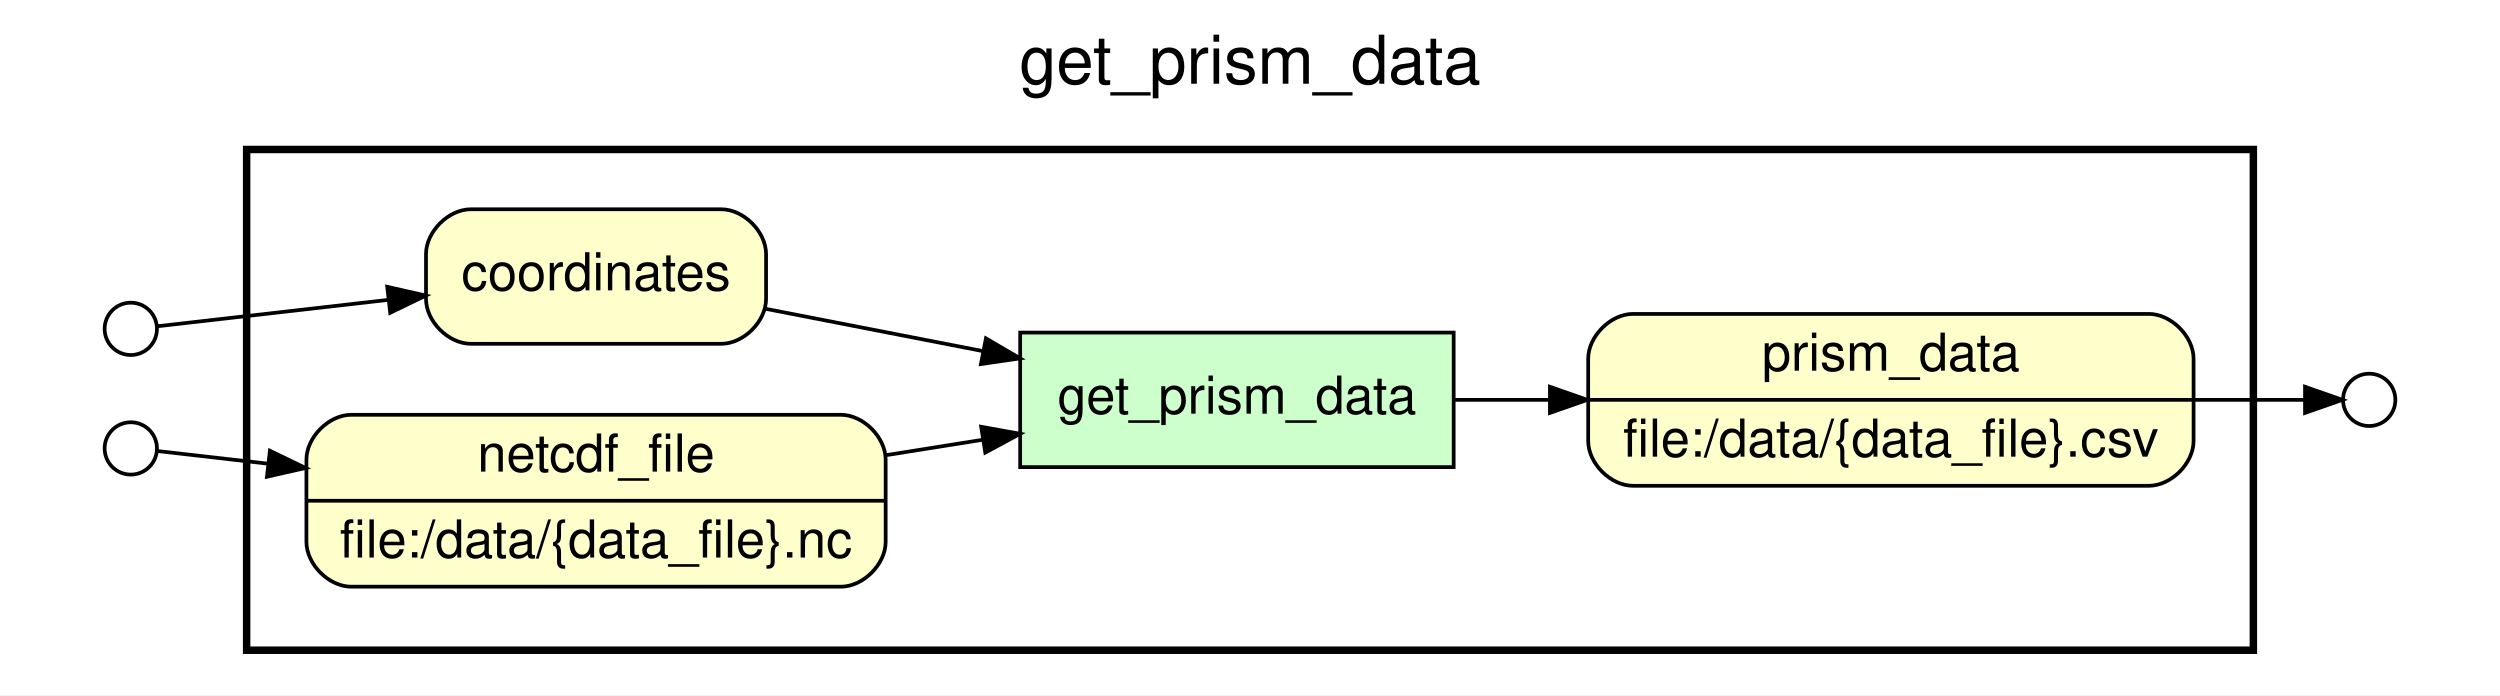
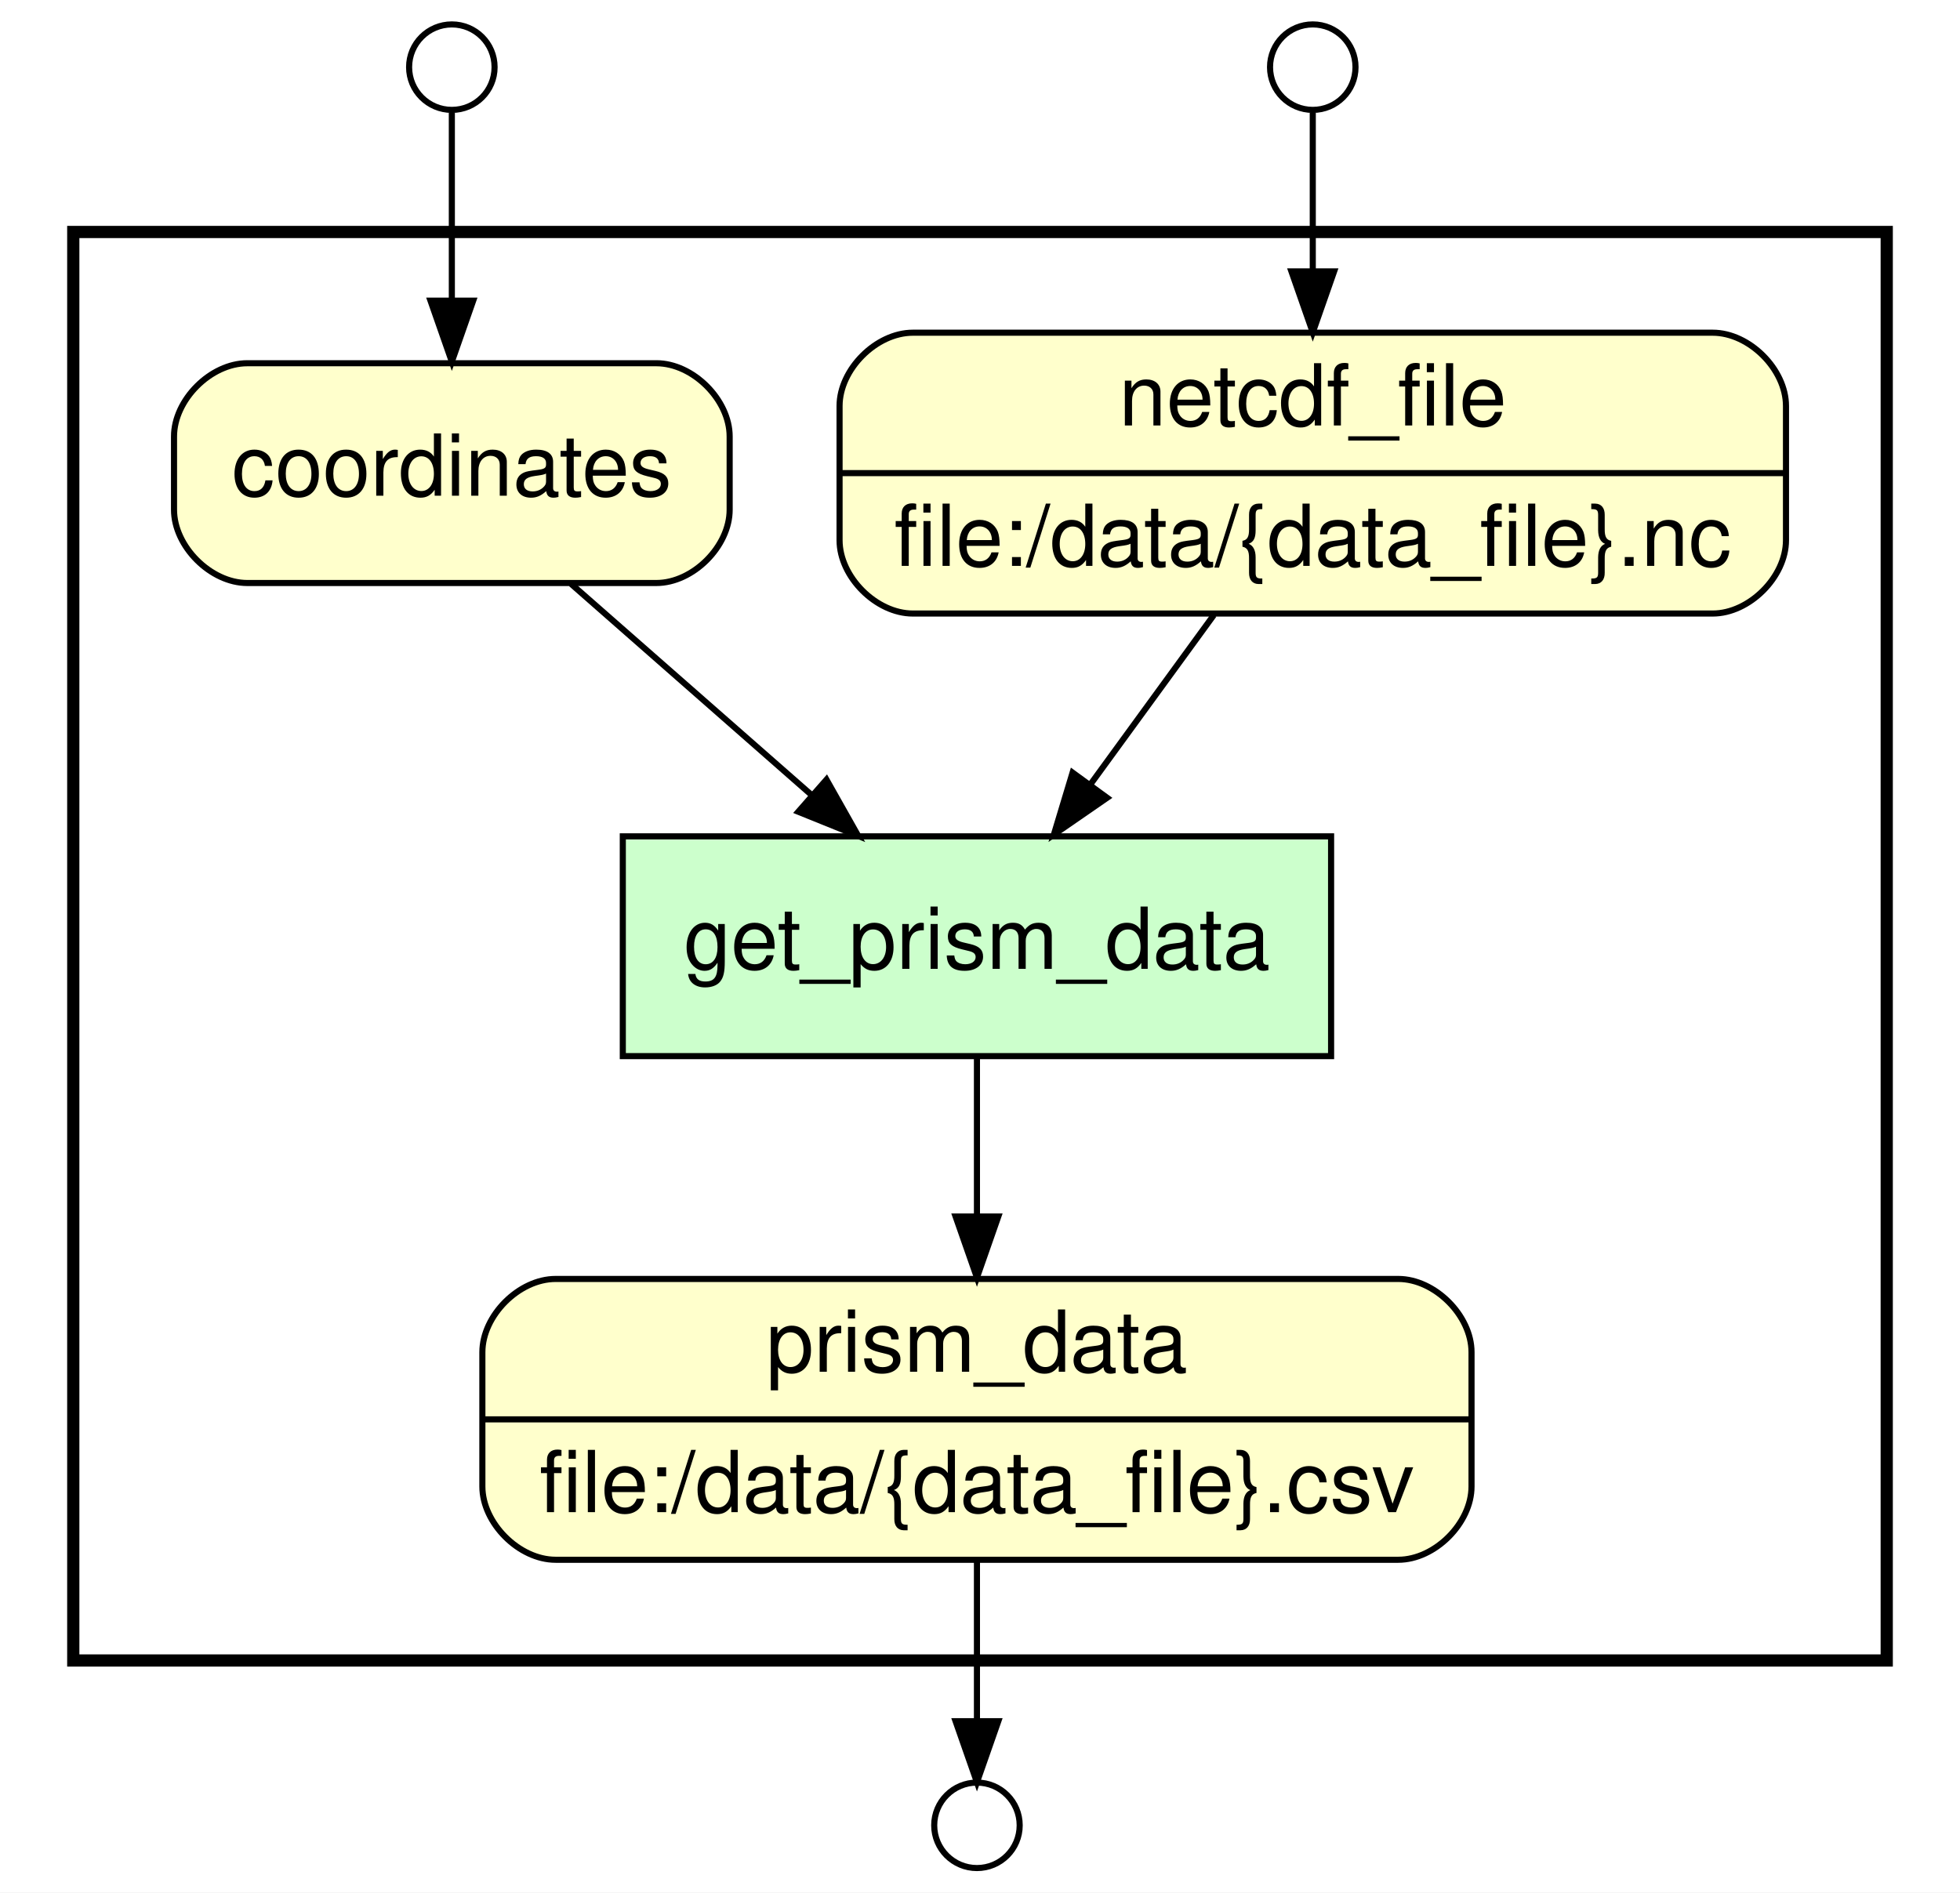
- <svg xmlns="http://www.w3.org/2000/svg" width="669pt" height="186pt" viewBox="0.00 0.00 669.00 186.00">
-   <g id="graph0" class="graph" transform="scale(1 1) rotate(0) translate(4 182)">
-     <polygon fill="white" stroke="none" points="-4,4 -4,-182 665,-182 665,4 -4,4" />
-     <text text-anchor="middle" x="330.5" y="-159.6" font-family="Helvetica,sans-Serif" font-size="18.00">get_prism_data</text>
+ <svg xmlns="http://www.w3.org/2000/svg" width="321pt" height="310pt" viewBox="0.00 0.00 321.00 310.00">
+   <g id="graph0" class="graph" transform="scale(1 1) rotate(0) translate(4 306)">
+     <polygon fill="white" stroke="none" points="-4,4 -4,-306 317,-306 317,4 -4,4" />
    <g id="clust1" class="cluster">
-       <polygon fill="none" stroke="black" stroke-width="2" points="62,-8 62,-142 599,-142 599,-8 62,-8" />
+       <polygon fill="none" stroke="black" stroke-width="2" points="8,-34 8,-268 305,-268 305,-34 8,-34" />
    </g>
    <g id="clust2" class="cluster">
-       <polygon fill="none" stroke="black" stroke-width="0" points="70,-16 70,-134 591,-134 591,-16 70,-16" />
-     </g>
-     <g id="clust3" class="cluster">
-       <polygon fill="none" stroke="black" stroke-width="0" points="8,-39 8,-117 54,-117 54,-39 8,-39" />
-     </g>
-     <g id="clust4" class="cluster">
-       <polygon fill="none" stroke="black" stroke-width="0" points="16,-47 16,-109 46,-109 46,-47 16,-47" />
-     </g>
-     <g id="clust5" class="cluster">
-       <polygon fill="none" stroke="black" stroke-width="0" points="607,-52 607,-98 653,-98 653,-52 607,-52" />
-     </g>
-     <g id="clust6" class="cluster">
-       <polygon fill="none" stroke="black" stroke-width="0" points="615,-60 615,-90 645,-90 645,-60 615,-60" />
+       <polygon fill="none" stroke="black" stroke-width="0" points="16,-42 16,-260 297,-260 297,-42 16,-42" />
    </g>
    <g id="node1" class="node">
-       <polygon fill="#ccffcc" stroke="black" points="385,-93 269,-93 269,-57 385,-57 385,-93" />
-       <text text-anchor="middle" x="327" y="-71.3" font-family="Helvetica,sans-Serif" font-size="14.00">get_prism_data</text>
+       <polygon fill="#ccffcc" stroke="black" points="214,-169 98,-169 98,-133 214,-133 214,-169" />
+       <text text-anchor="middle" x="156" y="-147.3" font-family="Helvetica,sans-Serif" font-size="14.00">get_prism_data</text>
    </g>
    <g id="node2" class="node">
-       <path fill="#ffffcc" stroke="black" d="M433,-52C433,-52 571,-52 571,-52 577,-52 583,-58 583,-64 583,-64 583,-86 583,-86 583,-92 577,-98 571,-98 571,-98 433,-98 433,-98 427,-98 421,-92 421,-86 421,-86 421,-64 421,-64 421,-58 427,-52 433,-52" />
-       <text text-anchor="middle" x="502" y="-82.8" font-family="Helvetica,sans-Serif" font-size="14.00">prism_data</text>
-       <polyline fill="none" stroke="black" points="421,-75 583,-75 " />
-       <text text-anchor="middle" x="502" y="-59.8" font-family="Helvetica,sans-Serif" font-size="14.00">file:/data/{data_file}.csv</text>
+       <path fill="#ffffcc" stroke="black" d="M87,-50.5C87,-50.5 225,-50.5 225,-50.5 231,-50.5 237,-56.5 237,-62.5 237,-62.5 237,-84.5 237,-84.5 237,-90.5 231,-96.5 225,-96.5 225,-96.5 87,-96.5 87,-96.5 81,-96.5 75,-90.5 75,-84.5 75,-84.5 75,-62.5 75,-62.5 75,-56.5 81,-50.5 87,-50.5" />
+       <text text-anchor="middle" x="156" y="-81.3" font-family="Helvetica,sans-Serif" font-size="14.00">prism_data</text>
+       <polyline fill="none" stroke="black" points="75,-73.5 237,-73.5 " />
+       <text text-anchor="middle" x="156" y="-58.3" font-family="Helvetica,sans-Serif" font-size="14.00">file:/data/{data_file}.csv</text>
    </g>
    <g id="edge1" class="edge">
-       <path fill="none" stroke="black" d="M385.126,-75C393.332,-75 401.938,-75 410.596,-75" />
-       <polygon fill="black" stroke="black" points="410.763,-78.5 420.763,-75 410.763,-71.5 410.763,-78.5" />
+       <path fill="none" stroke="black" d="M156,-132.868C156,-125.175 156,-115.835 156,-106.902" />
+       <polygon fill="black" stroke="black" points="159.5,-106.727 156,-96.727 152.5,-106.727 159.5,-106.727" />
    </g>
    <g id="node7" class="node">
-       <ellipse fill="#ffffff" stroke="black" cx="630" cy="-75" rx="7" ry="7" />
+       <ellipse fill="#ffffff" stroke="black" cx="156" cy="-7" rx="7" ry="7" />
    </g>
    <g id="edge6" class="edge">
-       <path fill="none" stroke="black" d="M583.155,-75C594.242,-75 604.562,-75 612.592,-75" />
-       <polygon fill="black" stroke="black" points="612.824,-78.5 622.824,-75 612.824,-71.5 612.824,-78.5" />
+       <path fill="none" stroke="black" d="M156,-50.303C156,-41.685 156,-32.002 156,-24.078" />
+       <polygon fill="black" stroke="black" points="159.5,-24.053 156,-14.053 152.5,-24.053 159.5,-24.053" />
    </g>
    <g id="node3" class="node">
-       <path fill="#ffffcc" stroke="black" d="M189,-126C189,-126 122,-126 122,-126 116,-126 110,-120 110,-114 110,-114 110,-102 110,-102 110,-96 116,-90 122,-90 122,-90 189,-90 189,-90 195,-90 201,-96 201,-102 201,-102 201,-114 201,-114 201,-120 195,-126 189,-126" />
-       <text text-anchor="middle" x="155.5" y="-104.3" font-family="Helvetica,sans-Serif" font-size="14.00">coordinates</text>
+       <path fill="#ffffcc" stroke="black" d="M103.5,-246.5C103.5,-246.5 36.5,-246.5 36.5,-246.5 30.5,-246.5 24.5,-240.5 24.5,-234.5 24.5,-234.5 24.5,-222.5 24.5,-222.5 24.5,-216.5 30.5,-210.5 36.5,-210.5 36.5,-210.5 103.5,-210.5 103.5,-210.5 109.5,-210.5 115.5,-216.5 115.5,-222.5 115.5,-222.5 115.5,-234.5 115.5,-234.5 115.5,-240.5 109.5,-246.5 103.5,-246.5" />
+       <text text-anchor="middle" x="70" y="-224.8" font-family="Helvetica,sans-Serif" font-size="14.00">coordinates</text>
    </g>
    <g id="edge2" class="edge">
-       <path fill="none" stroke="black" d="M201.034,-99.33C218.742,-95.882 239.498,-91.841 258.953,-88.053" />
-       <polygon fill="black" stroke="black" points="259.837,-91.447 268.984,-86.1 258.5,-84.576 259.837,-91.447" />
+       <path fill="none" stroke="black" d="M89.515,-210.368C101.17,-200.136 116.146,-186.988 128.933,-175.762" />
+       <polygon fill="black" stroke="black" points="131.357,-178.292 136.562,-169.064 126.738,-173.032 131.357,-178.292" />
    </g>
    <g id="node4" class="node">
-       <path fill="#ffffcc" stroke="black" d="M90,-25C90,-25 221,-25 221,-25 227,-25 233,-31 233,-37 233,-37 233,-59 233,-59 233,-65 227,-71 221,-71 221,-71 90,-71 90,-71 84,-71 78,-65 78,-59 78,-59 78,-37 78,-37 78,-31 84,-25 90,-25" />
-       <text text-anchor="middle" x="155.5" y="-55.8" font-family="Helvetica,sans-Serif" font-size="14.00">netcdf_file</text>
-       <polyline fill="none" stroke="black" points="78,-48 233,-48 " />
-       <text text-anchor="middle" x="155.5" y="-32.8" font-family="Helvetica,sans-Serif" font-size="14.00">file:/data/{data_file}.nc</text>
+       <path fill="#ffffcc" stroke="black" d="M145.5,-205.5C145.5,-205.5 276.5,-205.5 276.5,-205.5 282.5,-205.5 288.5,-211.5 288.5,-217.5 288.5,-217.5 288.5,-239.5 288.5,-239.5 288.5,-245.5 282.5,-251.5 276.5,-251.5 276.5,-251.5 145.5,-251.5 145.5,-251.5 139.5,-251.5 133.5,-245.5 133.5,-239.5 133.5,-239.5 133.5,-217.5 133.5,-217.5 133.5,-211.5 139.5,-205.5 145.5,-205.5" />
+       <text text-anchor="middle" x="211" y="-236.3" font-family="Helvetica,sans-Serif" font-size="14.00">netcdf_file</text>
+       <polyline fill="none" stroke="black" points="133.5,-228.5 288.5,-228.5 " />
+       <text text-anchor="middle" x="211" y="-213.3" font-family="Helvetica,sans-Serif" font-size="14.00">file:/data/{data_file}.nc</text>
    </g>
    <g id="edge3" class="edge">
-       <path fill="none" stroke="black" d="M233.315,-60.236C241.846,-61.595 250.486,-62.971 258.884,-64.309" />
-       <polygon fill="black" stroke="black" points="258.558,-67.801 268.984,-65.918 259.659,-60.888 258.558,-67.801" />
+       <path fill="none" stroke="black" d="M194.796,-205.256C188.456,-196.554 181.148,-186.521 174.595,-177.526" />
+       <polygon fill="black" stroke="black" points="177.318,-175.319 168.601,-169.298 171.66,-179.441 177.318,-175.319" />
    </g>
    <g id="node5" class="node">
-       <ellipse fill="#ffffff" stroke="black" cx="31" cy="-94" rx="7" ry="7" />
+       <ellipse fill="#ffffff" stroke="black" cx="70" cy="-295" rx="7" ry="7" />
    </g>
    <g id="edge4" class="edge">
-       <path fill="none" stroke="black" d="M38.243,-94.713C49.813,-96.036 75.632,-98.987 100.007,-101.772" />
-       <polygon fill="black" stroke="black" points="99.625,-105.251 109.958,-102.909 100.42,-98.297 99.625,-105.251" />
+       <path fill="none" stroke="black" d="M70,-287.58C70,-280.358 70,-268.151 70,-256.786" />
+       <polygon fill="black" stroke="black" points="73.5,-256.753 70,-246.753 66.5,-256.753 73.5,-256.753" />
    </g>
    <g id="node6" class="node">
-       <ellipse fill="#ffffff" stroke="black" cx="31" cy="-62" rx="7" ry="7" />
+       <ellipse fill="#ffffff" stroke="black" cx="211" cy="-295" rx="7" ry="7" />
    </g>
    <g id="edge5" class="edge">
-       <path fill="none" stroke="black" d="M38.243,-61.286C44.591,-60.561 55.228,-59.345 67.562,-57.936" />
-       <polygon fill="black" stroke="black" points="68.23,-61.382 77.768,-56.769 67.436,-54.428 68.23,-61.382" />
+       <path fill="none" stroke="black" d="M211,-287.58C211,-281.384 211,-271.516 211,-261.66" />
+       <polygon fill="black" stroke="black" points="214.5,-261.548 211,-251.548 207.5,-261.548 214.5,-261.548" />
    </g>
  </g>
</svg>
